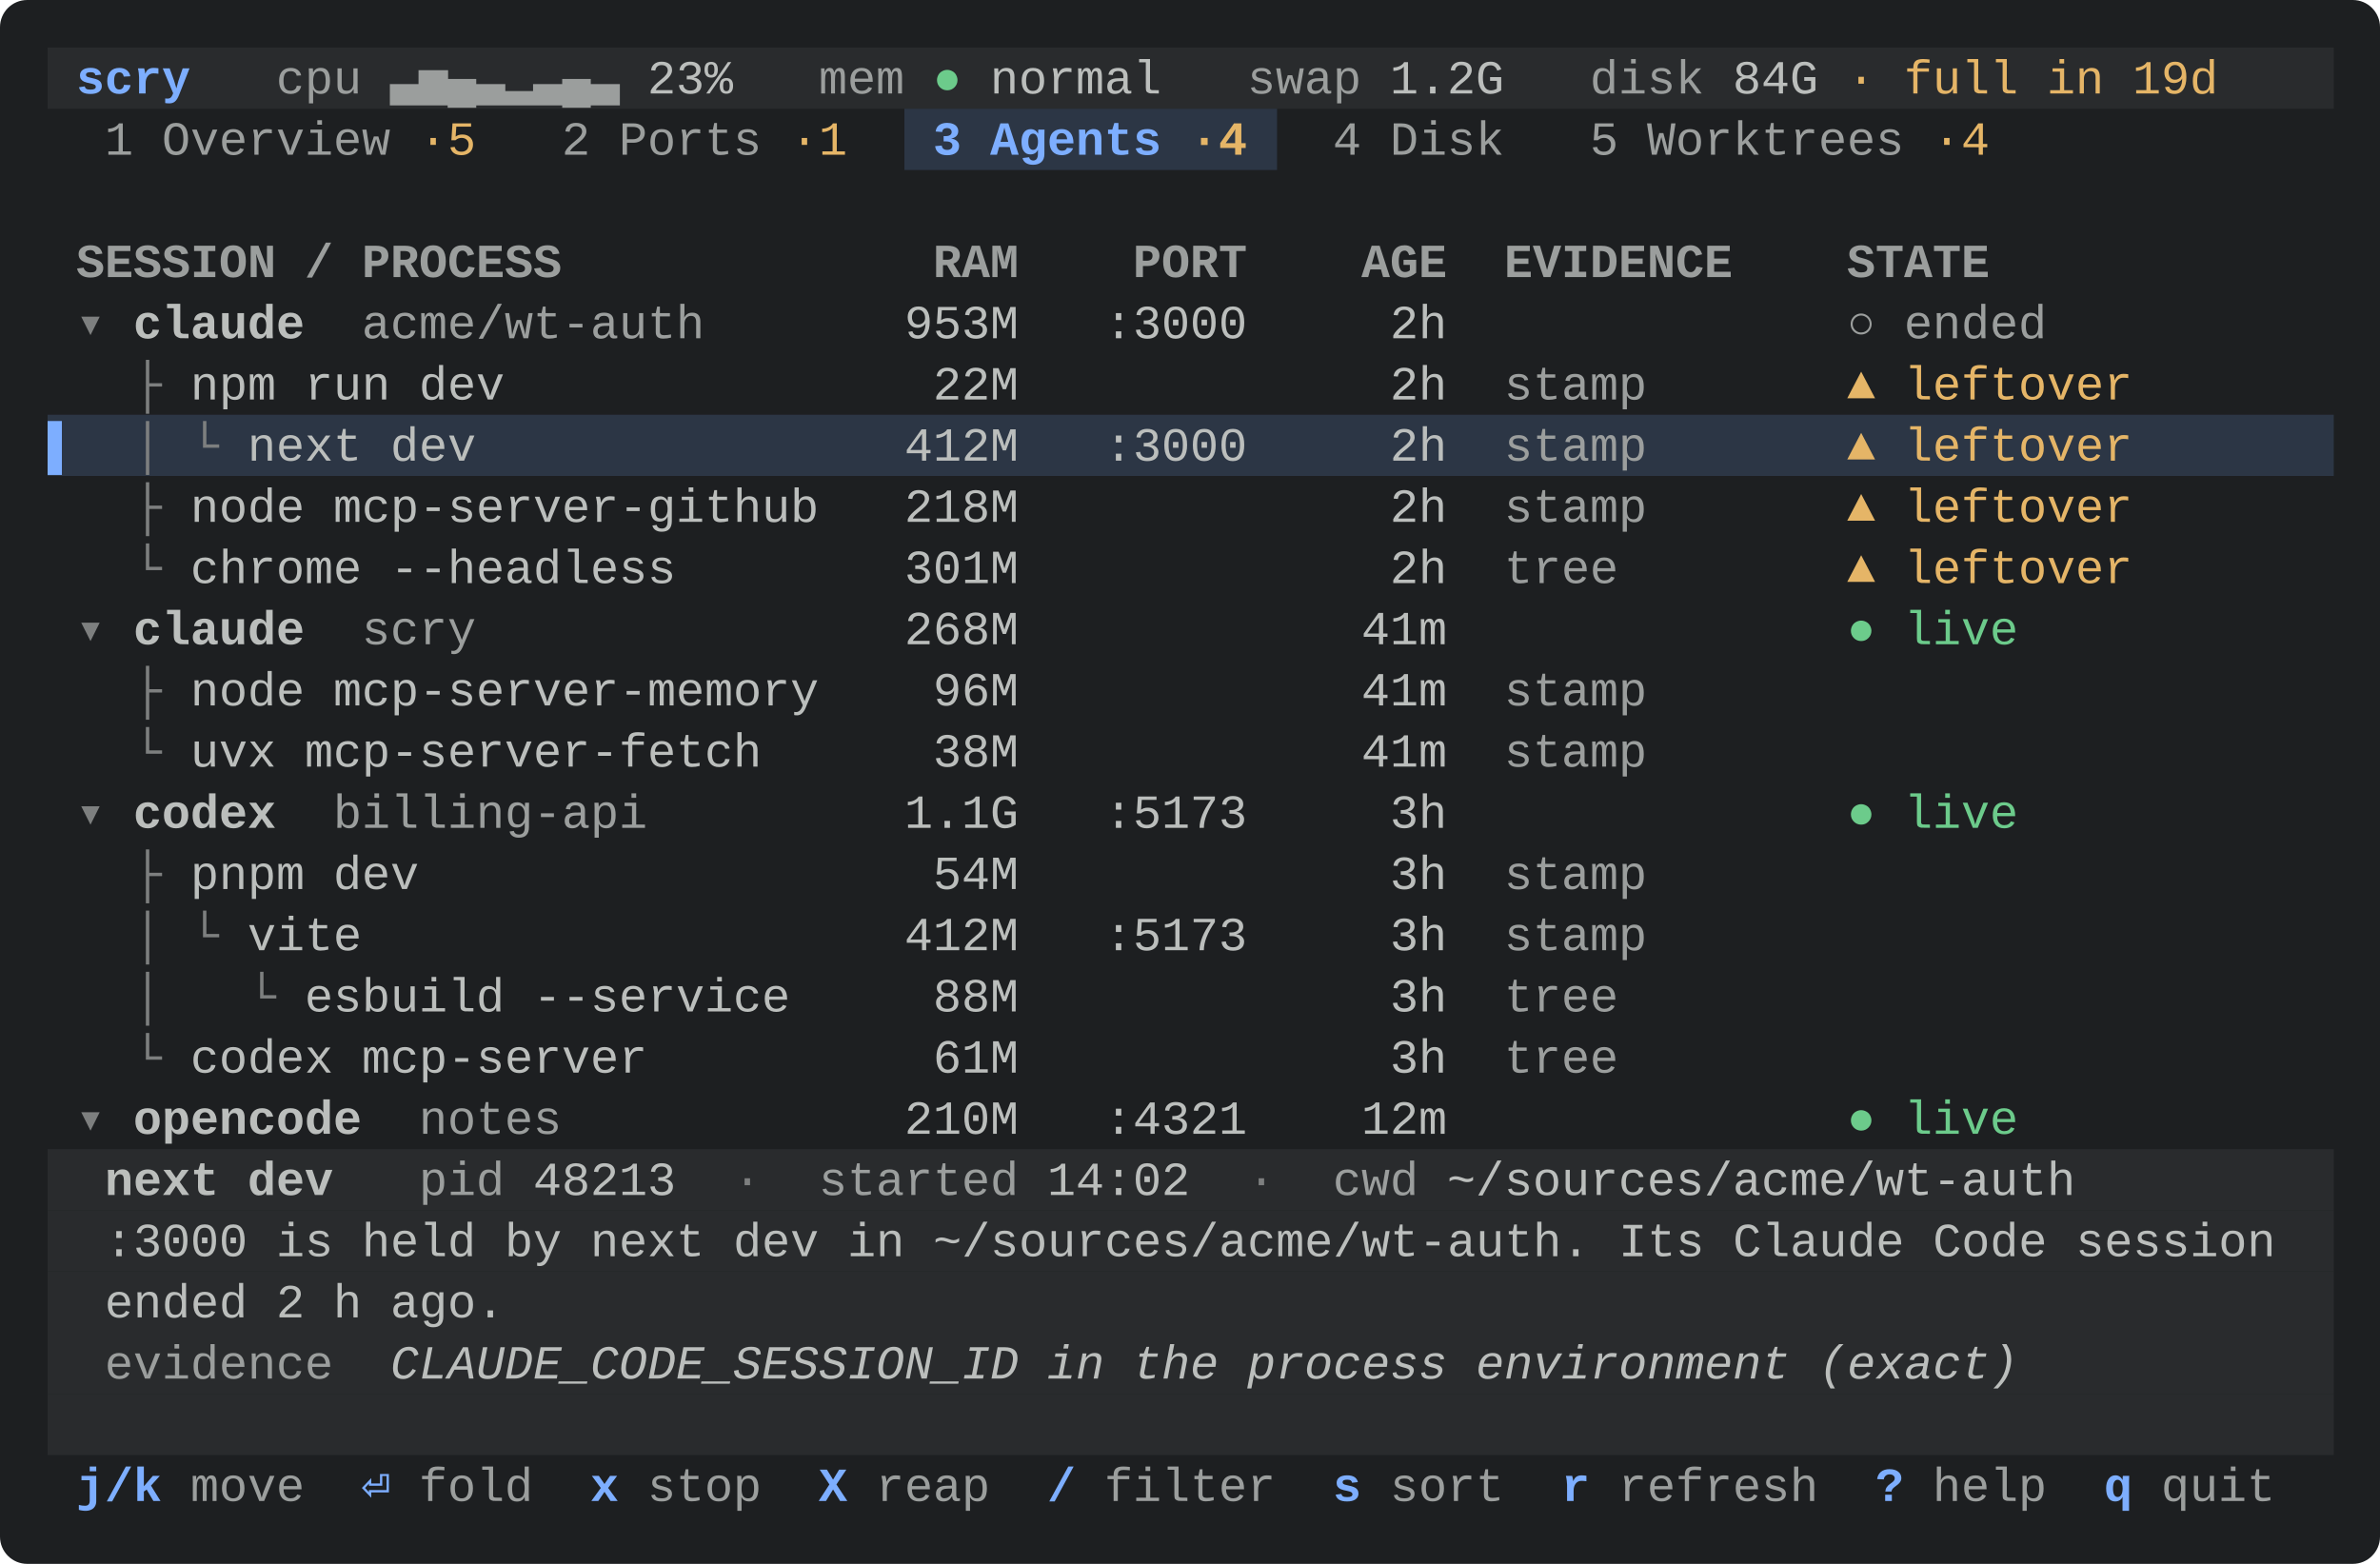
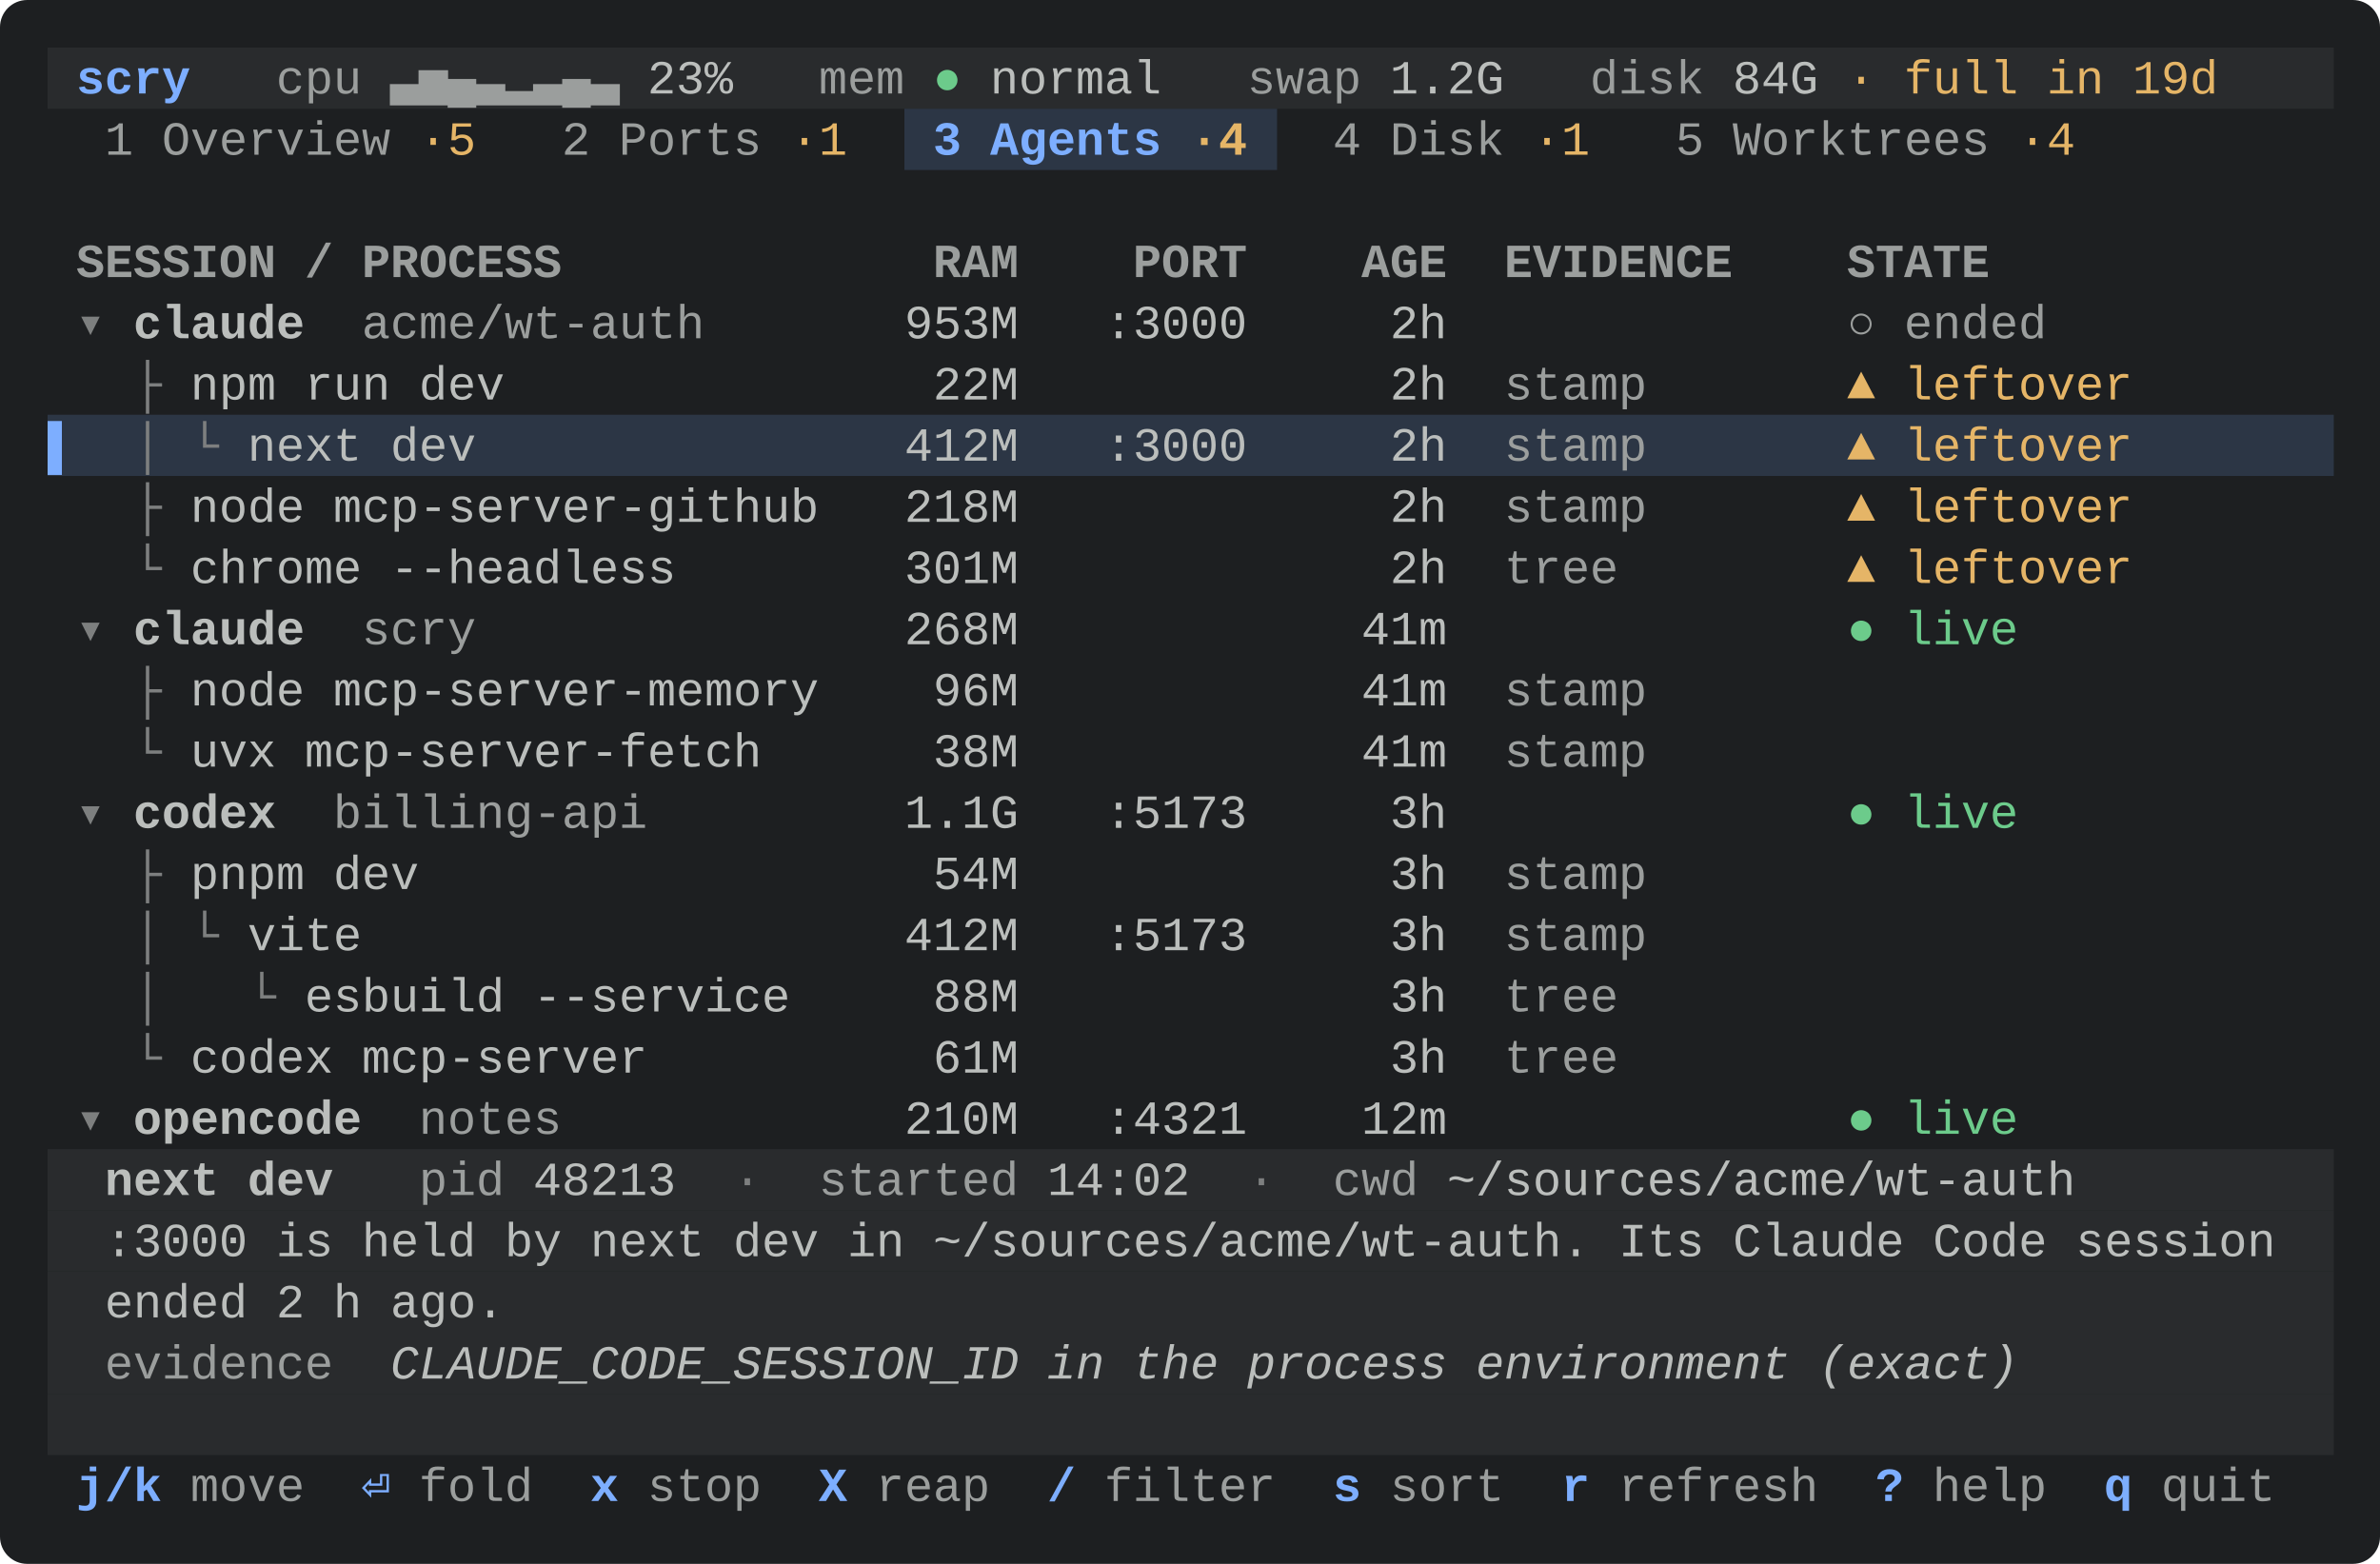
<svg xmlns="http://www.w3.org/2000/svg" width="700" height="460" viewBox="0 0 700 460">
  <style>text{font-family:ui-monospace,SFMono-Regular,"SF Mono",Menlo,Consolas,"Liberation Mono","DejaVu Sans Mono",monospace;font-size:14px;white-space:pre}</style>
  <rect width="700" height="460" rx="8" fill="#1d1f21" />
  <g transform="translate(14 14)">
    <rect x="0.0" y="0" width="672.4" height="18" fill="#292b2d" />
    <text x="8.4" y="13.5" fill="#7daeff" textLength="33.6" lengthAdjust="spacingAndGlyphs" xml:space="preserve" font-weight="700">scry</text>
    <text x="67.2" y="13.5" fill="#9b9e9d" textLength="100.8" lengthAdjust="spacingAndGlyphs" xml:space="preserve">cpu ▃▅▄▃▂▃▄▃</text>
    <text x="176.4" y="13.5" fill="#bbbebc" textLength="25.2" lengthAdjust="spacingAndGlyphs" xml:space="preserve">23%</text>
    <text x="226.8" y="13.5" fill="#9b9e9d" textLength="25.2" lengthAdjust="spacingAndGlyphs" xml:space="preserve">mem</text>
    <text x="260.4" y="13.5" fill="#6ccb8b" textLength="8.4" lengthAdjust="spacingAndGlyphs" xml:space="preserve">●</text>
    <text x="277.2" y="13.5" fill="#bbbebc" textLength="50.4" lengthAdjust="spacingAndGlyphs" xml:space="preserve">normal</text>
    <text x="352.8" y="13.5" fill="#9b9e9d" textLength="33.6" lengthAdjust="spacingAndGlyphs" xml:space="preserve">swap</text>
    <text x="394.8" y="13.5" fill="#bbbebc" textLength="33.6" lengthAdjust="spacingAndGlyphs" xml:space="preserve">1.2G</text>
    <text x="453.6" y="13.5" fill="#9b9e9d" textLength="33.6" lengthAdjust="spacingAndGlyphs" xml:space="preserve">disk</text>
    <text x="495.6" y="13.5" fill="#bbbebc" textLength="25.2" lengthAdjust="spacingAndGlyphs" xml:space="preserve">84G</text>
    <text x="529.2" y="13.5" fill="#e5b567" textLength="109.2" lengthAdjust="spacingAndGlyphs" xml:space="preserve">· full in 19d</text>
    <rect x="252.0" y="18" width="109.6" height="18" fill="#2c3645" />
    <text x="16.8" y="31.5" fill="#9b9e9d" textLength="84.0" lengthAdjust="spacingAndGlyphs" xml:space="preserve">1 Overview</text>
    <text x="109.2" y="31.5" fill="#e5b567" textLength="16.8" lengthAdjust="spacingAndGlyphs" xml:space="preserve">·5</text>
    <text x="151.2" y="31.5" fill="#9b9e9d" textLength="58.8" lengthAdjust="spacingAndGlyphs" xml:space="preserve">2 Ports</text>
    <text x="218.4" y="31.5" fill="#e5b567" textLength="16.8" lengthAdjust="spacingAndGlyphs" xml:space="preserve">·1</text>
    <text x="260.4" y="31.5" fill="#7daeff" textLength="67.2" lengthAdjust="spacingAndGlyphs" xml:space="preserve" font-weight="700">3 Agents</text>
    <text x="336.0" y="31.5" fill="#e5b567" textLength="16.8" lengthAdjust="spacingAndGlyphs" xml:space="preserve" font-weight="700">·4</text>
    <text x="378.0" y="31.5" fill="#9b9e9d" textLength="50.4" lengthAdjust="spacingAndGlyphs" xml:space="preserve">4 Disk</text>
-     <text x="453.6" y="31.5" fill="#9b9e9d" textLength="92.4" lengthAdjust="spacingAndGlyphs" xml:space="preserve">5 Worktrees</text>
-     <text x="554.4" y="31.5" fill="#e5b567" textLength="16.8" lengthAdjust="spacingAndGlyphs" xml:space="preserve">·4</text>
+     <text x="436.8" y="31.5" fill="#e5b567" textLength="16.8" lengthAdjust="spacingAndGlyphs" xml:space="preserve">·1</text>
+     <text x="478.8" y="31.5" fill="#9b9e9d" textLength="92.4" lengthAdjust="spacingAndGlyphs" xml:space="preserve">5 Worktrees</text>
+     <text x="579.6" y="31.5" fill="#e5b567" textLength="16.8" lengthAdjust="spacingAndGlyphs" xml:space="preserve">·4</text>
    <text x="8.4" y="67.5" fill="#9b9e9d" textLength="142.8" lengthAdjust="spacingAndGlyphs" xml:space="preserve" font-weight="700">SESSION / PROCESS</text>
    <text x="260.4" y="67.5" fill="#9b9e9d" textLength="25.2" lengthAdjust="spacingAndGlyphs" xml:space="preserve" font-weight="700">RAM</text>
    <text x="319.2" y="67.5" fill="#9b9e9d" textLength="33.6" lengthAdjust="spacingAndGlyphs" xml:space="preserve" font-weight="700">PORT</text>
    <text x="386.4" y="67.5" fill="#9b9e9d" textLength="25.2" lengthAdjust="spacingAndGlyphs" xml:space="preserve" font-weight="700">AGE</text>
    <text x="428.4" y="67.5" fill="#9b9e9d" textLength="67.2" lengthAdjust="spacingAndGlyphs" xml:space="preserve" font-weight="700">EVIDENCE</text>
    <text x="529.2" y="67.5" fill="#9b9e9d" textLength="42.0" lengthAdjust="spacingAndGlyphs" xml:space="preserve" font-weight="700">STATE</text>
    <text x="8.4" y="85.5" fill="#7d7f7f" textLength="8.4" lengthAdjust="spacingAndGlyphs" xml:space="preserve">▾</text>
    <text x="25.2" y="85.5" fill="#bbbebc" textLength="50.4" lengthAdjust="spacingAndGlyphs" xml:space="preserve" font-weight="700">claude</text>
    <text x="92.4" y="85.5" fill="#9b9e9d" textLength="100.8" lengthAdjust="spacingAndGlyphs" xml:space="preserve">acme/wt-auth</text>
    <text x="252.0" y="85.5" fill="#bbbebc" textLength="33.6" lengthAdjust="spacingAndGlyphs" xml:space="preserve">953M</text>
    <text x="310.8" y="85.5" fill="#bbbebc" textLength="42.0" lengthAdjust="spacingAndGlyphs" xml:space="preserve">:3000</text>
    <text x="394.8" y="85.5" fill="#bbbebc" textLength="16.8" lengthAdjust="spacingAndGlyphs" xml:space="preserve">2h</text>
    <text x="529.2" y="85.5" fill="#9b9e9d" textLength="58.8" lengthAdjust="spacingAndGlyphs" xml:space="preserve">○ ended</text>
    <text x="25.2" y="103.5" fill="#7d7f7f" textLength="8.4" lengthAdjust="spacingAndGlyphs" xml:space="preserve">├</text>
    <text x="42.0" y="103.5" fill="#bbbebc" textLength="92.4" lengthAdjust="spacingAndGlyphs" xml:space="preserve">npm run dev</text>
    <text x="260.4" y="103.5" fill="#bbbebc" textLength="25.2" lengthAdjust="spacingAndGlyphs" xml:space="preserve">22M</text>
    <text x="394.8" y="103.5" fill="#bbbebc" textLength="16.8" lengthAdjust="spacingAndGlyphs" xml:space="preserve">2h</text>
    <text x="428.4" y="103.5" fill="#9b9e9d" textLength="42.0" lengthAdjust="spacingAndGlyphs" xml:space="preserve">stamp</text>
    <text x="529.2" y="103.5" fill="#e5b567" textLength="84.0" lengthAdjust="spacingAndGlyphs" xml:space="preserve">▲ leftover</text>
    <rect x="0.0" y="108" width="672.4" height="18" fill="#2c3645" />
    <text x="0.0" y="121.5" fill="#7daeff" textLength="8.4" lengthAdjust="spacingAndGlyphs" xml:space="preserve">▌</text>
    <text x="25.2" y="121.5" fill="#7d7f7f" textLength="25.2" lengthAdjust="spacingAndGlyphs" xml:space="preserve">│ └</text>
    <text x="58.8" y="121.5" fill="#bbbebc" textLength="67.2" lengthAdjust="spacingAndGlyphs" xml:space="preserve">next dev</text>
    <text x="252.0" y="121.5" fill="#bbbebc" textLength="33.6" lengthAdjust="spacingAndGlyphs" xml:space="preserve">412M</text>
    <text x="310.8" y="121.5" fill="#bbbebc" textLength="42.0" lengthAdjust="spacingAndGlyphs" xml:space="preserve">:3000</text>
    <text x="394.8" y="121.5" fill="#bbbebc" textLength="16.8" lengthAdjust="spacingAndGlyphs" xml:space="preserve">2h</text>
    <text x="428.4" y="121.5" fill="#9b9e9d" textLength="42.0" lengthAdjust="spacingAndGlyphs" xml:space="preserve">stamp</text>
    <text x="529.2" y="121.5" fill="#e5b567" textLength="84.0" lengthAdjust="spacingAndGlyphs" xml:space="preserve">▲ leftover</text>
    <text x="25.2" y="139.5" fill="#7d7f7f" textLength="8.4" lengthAdjust="spacingAndGlyphs" xml:space="preserve">├</text>
    <text x="42.0" y="139.5" fill="#bbbebc" textLength="184.8" lengthAdjust="spacingAndGlyphs" xml:space="preserve">node mcp-server-github</text>
    <text x="252.0" y="139.5" fill="#bbbebc" textLength="33.6" lengthAdjust="spacingAndGlyphs" xml:space="preserve">218M</text>
    <text x="394.8" y="139.5" fill="#bbbebc" textLength="16.8" lengthAdjust="spacingAndGlyphs" xml:space="preserve">2h</text>
    <text x="428.4" y="139.5" fill="#9b9e9d" textLength="42.0" lengthAdjust="spacingAndGlyphs" xml:space="preserve">stamp</text>
    <text x="529.2" y="139.5" fill="#e5b567" textLength="84.0" lengthAdjust="spacingAndGlyphs" xml:space="preserve">▲ leftover</text>
    <text x="25.2" y="157.5" fill="#7d7f7f" textLength="8.4" lengthAdjust="spacingAndGlyphs" xml:space="preserve">└</text>
    <text x="42.0" y="157.5" fill="#bbbebc" textLength="142.8" lengthAdjust="spacingAndGlyphs" xml:space="preserve">chrome --headless</text>
    <text x="252.0" y="157.5" fill="#bbbebc" textLength="33.6" lengthAdjust="spacingAndGlyphs" xml:space="preserve">301M</text>
    <text x="394.8" y="157.5" fill="#bbbebc" textLength="16.8" lengthAdjust="spacingAndGlyphs" xml:space="preserve">2h</text>
    <text x="428.4" y="157.5" fill="#9b9e9d" textLength="33.6" lengthAdjust="spacingAndGlyphs" xml:space="preserve">tree</text>
    <text x="529.2" y="157.5" fill="#e5b567" textLength="84.0" lengthAdjust="spacingAndGlyphs" xml:space="preserve">▲ leftover</text>
    <text x="8.4" y="175.5" fill="#7d7f7f" textLength="8.4" lengthAdjust="spacingAndGlyphs" xml:space="preserve">▾</text>
    <text x="25.2" y="175.5" fill="#bbbebc" textLength="50.4" lengthAdjust="spacingAndGlyphs" xml:space="preserve" font-weight="700">claude</text>
    <text x="92.4" y="175.5" fill="#9b9e9d" textLength="33.6" lengthAdjust="spacingAndGlyphs" xml:space="preserve">scry</text>
    <text x="252.0" y="175.5" fill="#bbbebc" textLength="33.6" lengthAdjust="spacingAndGlyphs" xml:space="preserve">268M</text>
    <text x="386.4" y="175.5" fill="#bbbebc" textLength="25.2" lengthAdjust="spacingAndGlyphs" xml:space="preserve">41m</text>
    <text x="529.2" y="175.5" fill="#6ccb8b" textLength="50.4" lengthAdjust="spacingAndGlyphs" xml:space="preserve">● live</text>
    <text x="25.2" y="193.5" fill="#7d7f7f" textLength="8.4" lengthAdjust="spacingAndGlyphs" xml:space="preserve">├</text>
    <text x="42.0" y="193.5" fill="#bbbebc" textLength="184.8" lengthAdjust="spacingAndGlyphs" xml:space="preserve">node mcp-server-memory</text>
    <text x="260.4" y="193.5" fill="#bbbebc" textLength="25.2" lengthAdjust="spacingAndGlyphs" xml:space="preserve">96M</text>
    <text x="386.4" y="193.5" fill="#bbbebc" textLength="25.2" lengthAdjust="spacingAndGlyphs" xml:space="preserve">41m</text>
    <text x="428.4" y="193.5" fill="#9b9e9d" textLength="42.0" lengthAdjust="spacingAndGlyphs" xml:space="preserve">stamp</text>
    <text x="25.2" y="211.5" fill="#7d7f7f" textLength="8.4" lengthAdjust="spacingAndGlyphs" xml:space="preserve">└</text>
    <text x="42.0" y="211.5" fill="#bbbebc" textLength="168.0" lengthAdjust="spacingAndGlyphs" xml:space="preserve">uvx mcp-server-fetch</text>
    <text x="260.4" y="211.5" fill="#bbbebc" textLength="25.2" lengthAdjust="spacingAndGlyphs" xml:space="preserve">38M</text>
    <text x="386.4" y="211.5" fill="#bbbebc" textLength="25.2" lengthAdjust="spacingAndGlyphs" xml:space="preserve">41m</text>
    <text x="428.4" y="211.5" fill="#9b9e9d" textLength="42.0" lengthAdjust="spacingAndGlyphs" xml:space="preserve">stamp</text>
    <text x="8.4" y="229.5" fill="#7d7f7f" textLength="8.4" lengthAdjust="spacingAndGlyphs" xml:space="preserve">▾</text>
    <text x="25.2" y="229.5" fill="#bbbebc" textLength="42.0" lengthAdjust="spacingAndGlyphs" xml:space="preserve" font-weight="700">codex</text>
    <text x="84.0" y="229.5" fill="#9b9e9d" textLength="92.4" lengthAdjust="spacingAndGlyphs" xml:space="preserve">billing-api</text>
    <text x="252.0" y="229.5" fill="#bbbebc" textLength="33.6" lengthAdjust="spacingAndGlyphs" xml:space="preserve">1.1G</text>
    <text x="310.8" y="229.5" fill="#bbbebc" textLength="42.0" lengthAdjust="spacingAndGlyphs" xml:space="preserve">:5173</text>
    <text x="394.8" y="229.5" fill="#bbbebc" textLength="16.8" lengthAdjust="spacingAndGlyphs" xml:space="preserve">3h</text>
    <text x="529.2" y="229.5" fill="#6ccb8b" textLength="50.4" lengthAdjust="spacingAndGlyphs" xml:space="preserve">● live</text>
    <text x="25.2" y="247.5" fill="#7d7f7f" textLength="8.4" lengthAdjust="spacingAndGlyphs" xml:space="preserve">├</text>
    <text x="42.0" y="247.5" fill="#bbbebc" textLength="67.2" lengthAdjust="spacingAndGlyphs" xml:space="preserve">pnpm dev</text>
    <text x="260.4" y="247.5" fill="#bbbebc" textLength="25.2" lengthAdjust="spacingAndGlyphs" xml:space="preserve">54M</text>
    <text x="394.8" y="247.5" fill="#bbbebc" textLength="16.8" lengthAdjust="spacingAndGlyphs" xml:space="preserve">3h</text>
    <text x="428.4" y="247.5" fill="#9b9e9d" textLength="42.0" lengthAdjust="spacingAndGlyphs" xml:space="preserve">stamp</text>
    <text x="25.2" y="265.5" fill="#7d7f7f" textLength="25.2" lengthAdjust="spacingAndGlyphs" xml:space="preserve">│ └</text>
    <text x="58.8" y="265.5" fill="#bbbebc" textLength="33.6" lengthAdjust="spacingAndGlyphs" xml:space="preserve">vite</text>
    <text x="252.0" y="265.5" fill="#bbbebc" textLength="33.6" lengthAdjust="spacingAndGlyphs" xml:space="preserve">412M</text>
    <text x="310.8" y="265.5" fill="#bbbebc" textLength="42.0" lengthAdjust="spacingAndGlyphs" xml:space="preserve">:5173</text>
    <text x="394.8" y="265.5" fill="#bbbebc" textLength="16.8" lengthAdjust="spacingAndGlyphs" xml:space="preserve">3h</text>
    <text x="428.4" y="265.5" fill="#9b9e9d" textLength="42.0" lengthAdjust="spacingAndGlyphs" xml:space="preserve">stamp</text>
    <text x="25.2" y="283.5" fill="#7d7f7f" textLength="8.4" lengthAdjust="spacingAndGlyphs" xml:space="preserve">│</text>
    <text x="58.8" y="283.5" fill="#7d7f7f" textLength="8.4" lengthAdjust="spacingAndGlyphs" xml:space="preserve">└</text>
    <text x="75.6" y="283.5" fill="#bbbebc" textLength="142.8" lengthAdjust="spacingAndGlyphs" xml:space="preserve">esbuild --service</text>
    <text x="260.4" y="283.5" fill="#bbbebc" textLength="25.2" lengthAdjust="spacingAndGlyphs" xml:space="preserve">88M</text>
    <text x="394.8" y="283.5" fill="#bbbebc" textLength="16.8" lengthAdjust="spacingAndGlyphs" xml:space="preserve">3h</text>
    <text x="428.4" y="283.5" fill="#9b9e9d" textLength="33.6" lengthAdjust="spacingAndGlyphs" xml:space="preserve">tree</text>
    <text x="25.2" y="301.5" fill="#7d7f7f" textLength="8.4" lengthAdjust="spacingAndGlyphs" xml:space="preserve">└</text>
    <text x="42.0" y="301.5" fill="#bbbebc" textLength="134.4" lengthAdjust="spacingAndGlyphs" xml:space="preserve">codex mcp-server</text>
    <text x="260.4" y="301.5" fill="#bbbebc" textLength="25.2" lengthAdjust="spacingAndGlyphs" xml:space="preserve">61M</text>
    <text x="394.8" y="301.5" fill="#bbbebc" textLength="16.8" lengthAdjust="spacingAndGlyphs" xml:space="preserve">3h</text>
    <text x="428.4" y="301.5" fill="#9b9e9d" textLength="33.6" lengthAdjust="spacingAndGlyphs" xml:space="preserve">tree</text>
    <text x="8.4" y="319.5" fill="#7d7f7f" textLength="8.4" lengthAdjust="spacingAndGlyphs" xml:space="preserve">▾</text>
    <text x="25.2" y="319.5" fill="#bbbebc" textLength="67.2" lengthAdjust="spacingAndGlyphs" xml:space="preserve" font-weight="700">opencode</text>
    <text x="109.2" y="319.5" fill="#9b9e9d" textLength="42.0" lengthAdjust="spacingAndGlyphs" xml:space="preserve">notes</text>
    <text x="252.0" y="319.5" fill="#bbbebc" textLength="33.6" lengthAdjust="spacingAndGlyphs" xml:space="preserve">210M</text>
    <text x="310.8" y="319.5" fill="#bbbebc" textLength="42.0" lengthAdjust="spacingAndGlyphs" xml:space="preserve">:4321</text>
    <text x="386.4" y="319.5" fill="#bbbebc" textLength="25.2" lengthAdjust="spacingAndGlyphs" xml:space="preserve">12m</text>
    <text x="529.2" y="319.5" fill="#6ccb8b" textLength="50.4" lengthAdjust="spacingAndGlyphs" xml:space="preserve">● live</text>
    <rect x="0.0" y="324" width="672.4" height="18" fill="#292b2d" />
    <text x="16.8" y="337.5" fill="#bbbebc" textLength="67.2" lengthAdjust="spacingAndGlyphs" xml:space="preserve" font-weight="700">next dev</text>
    <text x="109.2" y="337.5" fill="#9b9e9d" textLength="25.2" lengthAdjust="spacingAndGlyphs" xml:space="preserve">pid</text>
    <text x="142.8" y="337.5" fill="#bbbebc" textLength="42.0" lengthAdjust="spacingAndGlyphs" xml:space="preserve">48213</text>
    <text x="201.6" y="337.5" fill="#7d7f7f" textLength="8.4" lengthAdjust="spacingAndGlyphs" xml:space="preserve">·</text>
    <text x="226.8" y="337.5" fill="#9b9e9d" textLength="58.8" lengthAdjust="spacingAndGlyphs" xml:space="preserve">started</text>
    <text x="294.0" y="337.5" fill="#bbbebc" textLength="42.0" lengthAdjust="spacingAndGlyphs" xml:space="preserve">14:02</text>
    <text x="352.8" y="337.5" fill="#7d7f7f" textLength="8.4" lengthAdjust="spacingAndGlyphs" xml:space="preserve">·</text>
    <text x="378.0" y="337.5" fill="#9b9e9d" textLength="25.2" lengthAdjust="spacingAndGlyphs" xml:space="preserve">cwd</text>
    <text x="411.6" y="337.5" fill="#bbbebc" textLength="184.8" lengthAdjust="spacingAndGlyphs" xml:space="preserve">~/sources/acme/wt-auth</text>
    <rect x="0.0" y="342" width="672.4" height="18" fill="#292b2d" />
    <text x="16.8" y="355.5" fill="#bbbebc" textLength="638.4" lengthAdjust="spacingAndGlyphs" xml:space="preserve">:3000 is held by next dev in ~/sources/acme/wt-auth. Its Claude Code session</text>
    <rect x="0.0" y="360" width="672.4" height="18" fill="#292b2d" />
    <text x="16.8" y="373.5" fill="#bbbebc" textLength="117.6" lengthAdjust="spacingAndGlyphs" xml:space="preserve">ended 2 h ago.</text>
    <rect x="0.0" y="378" width="672.4" height="18" fill="#292b2d" />
    <text x="16.8" y="391.5" fill="#9b9e9d" textLength="67.2" lengthAdjust="spacingAndGlyphs" xml:space="preserve">evidence</text>
    <text x="100.8" y="391.5" fill="#bbbebc" textLength="478.8" lengthAdjust="spacingAndGlyphs" xml:space="preserve" font-style="italic">CLAUDE_CODE_SESSION_ID in the process environment (exact)</text>
    <rect x="0.0" y="396" width="672.4" height="18" fill="#292b2d" />
    <text x="8.4" y="427.5" fill="#7daeff" textLength="25.2" lengthAdjust="spacingAndGlyphs" xml:space="preserve" font-weight="700">j/k</text>
    <text x="42.0" y="427.5" fill="#9b9e9d" textLength="33.6" lengthAdjust="spacingAndGlyphs" xml:space="preserve">move</text>
    <text x="92.4" y="427.5" fill="#7daeff" textLength="8.4" lengthAdjust="spacingAndGlyphs" xml:space="preserve" font-weight="700">⏎</text>
    <text x="109.2" y="427.5" fill="#9b9e9d" textLength="33.6" lengthAdjust="spacingAndGlyphs" xml:space="preserve">fold</text>
    <text x="159.6" y="427.5" fill="#7daeff" textLength="8.4" lengthAdjust="spacingAndGlyphs" xml:space="preserve" font-weight="700">x</text>
    <text x="176.4" y="427.5" fill="#9b9e9d" textLength="33.6" lengthAdjust="spacingAndGlyphs" xml:space="preserve">stop</text>
    <text x="226.8" y="427.5" fill="#7daeff" textLength="8.4" lengthAdjust="spacingAndGlyphs" xml:space="preserve" font-weight="700">X</text>
    <text x="243.6" y="427.5" fill="#9b9e9d" textLength="33.6" lengthAdjust="spacingAndGlyphs" xml:space="preserve">reap</text>
    <text x="294.0" y="427.5" fill="#7daeff" textLength="8.4" lengthAdjust="spacingAndGlyphs" xml:space="preserve" font-weight="700">/</text>
    <text x="310.8" y="427.5" fill="#9b9e9d" textLength="50.4" lengthAdjust="spacingAndGlyphs" xml:space="preserve">filter</text>
    <text x="378.0" y="427.5" fill="#7daeff" textLength="8.4" lengthAdjust="spacingAndGlyphs" xml:space="preserve" font-weight="700">s</text>
    <text x="394.8" y="427.5" fill="#9b9e9d" textLength="33.6" lengthAdjust="spacingAndGlyphs" xml:space="preserve">sort</text>
    <text x="445.2" y="427.5" fill="#7daeff" textLength="8.4" lengthAdjust="spacingAndGlyphs" xml:space="preserve" font-weight="700">r</text>
    <text x="462.0" y="427.5" fill="#9b9e9d" textLength="58.8" lengthAdjust="spacingAndGlyphs" xml:space="preserve">refresh</text>
    <text x="537.6" y="427.5" fill="#7daeff" textLength="8.4" lengthAdjust="spacingAndGlyphs" xml:space="preserve" font-weight="700">?</text>
    <text x="554.4" y="427.5" fill="#9b9e9d" textLength="33.6" lengthAdjust="spacingAndGlyphs" xml:space="preserve">help</text>
    <text x="604.8" y="427.5" fill="#7daeff" textLength="8.4" lengthAdjust="spacingAndGlyphs" xml:space="preserve" font-weight="700">q</text>
    <text x="621.6" y="427.5" fill="#9b9e9d" textLength="33.6" lengthAdjust="spacingAndGlyphs" xml:space="preserve">quit</text>
  </g>
</svg>
